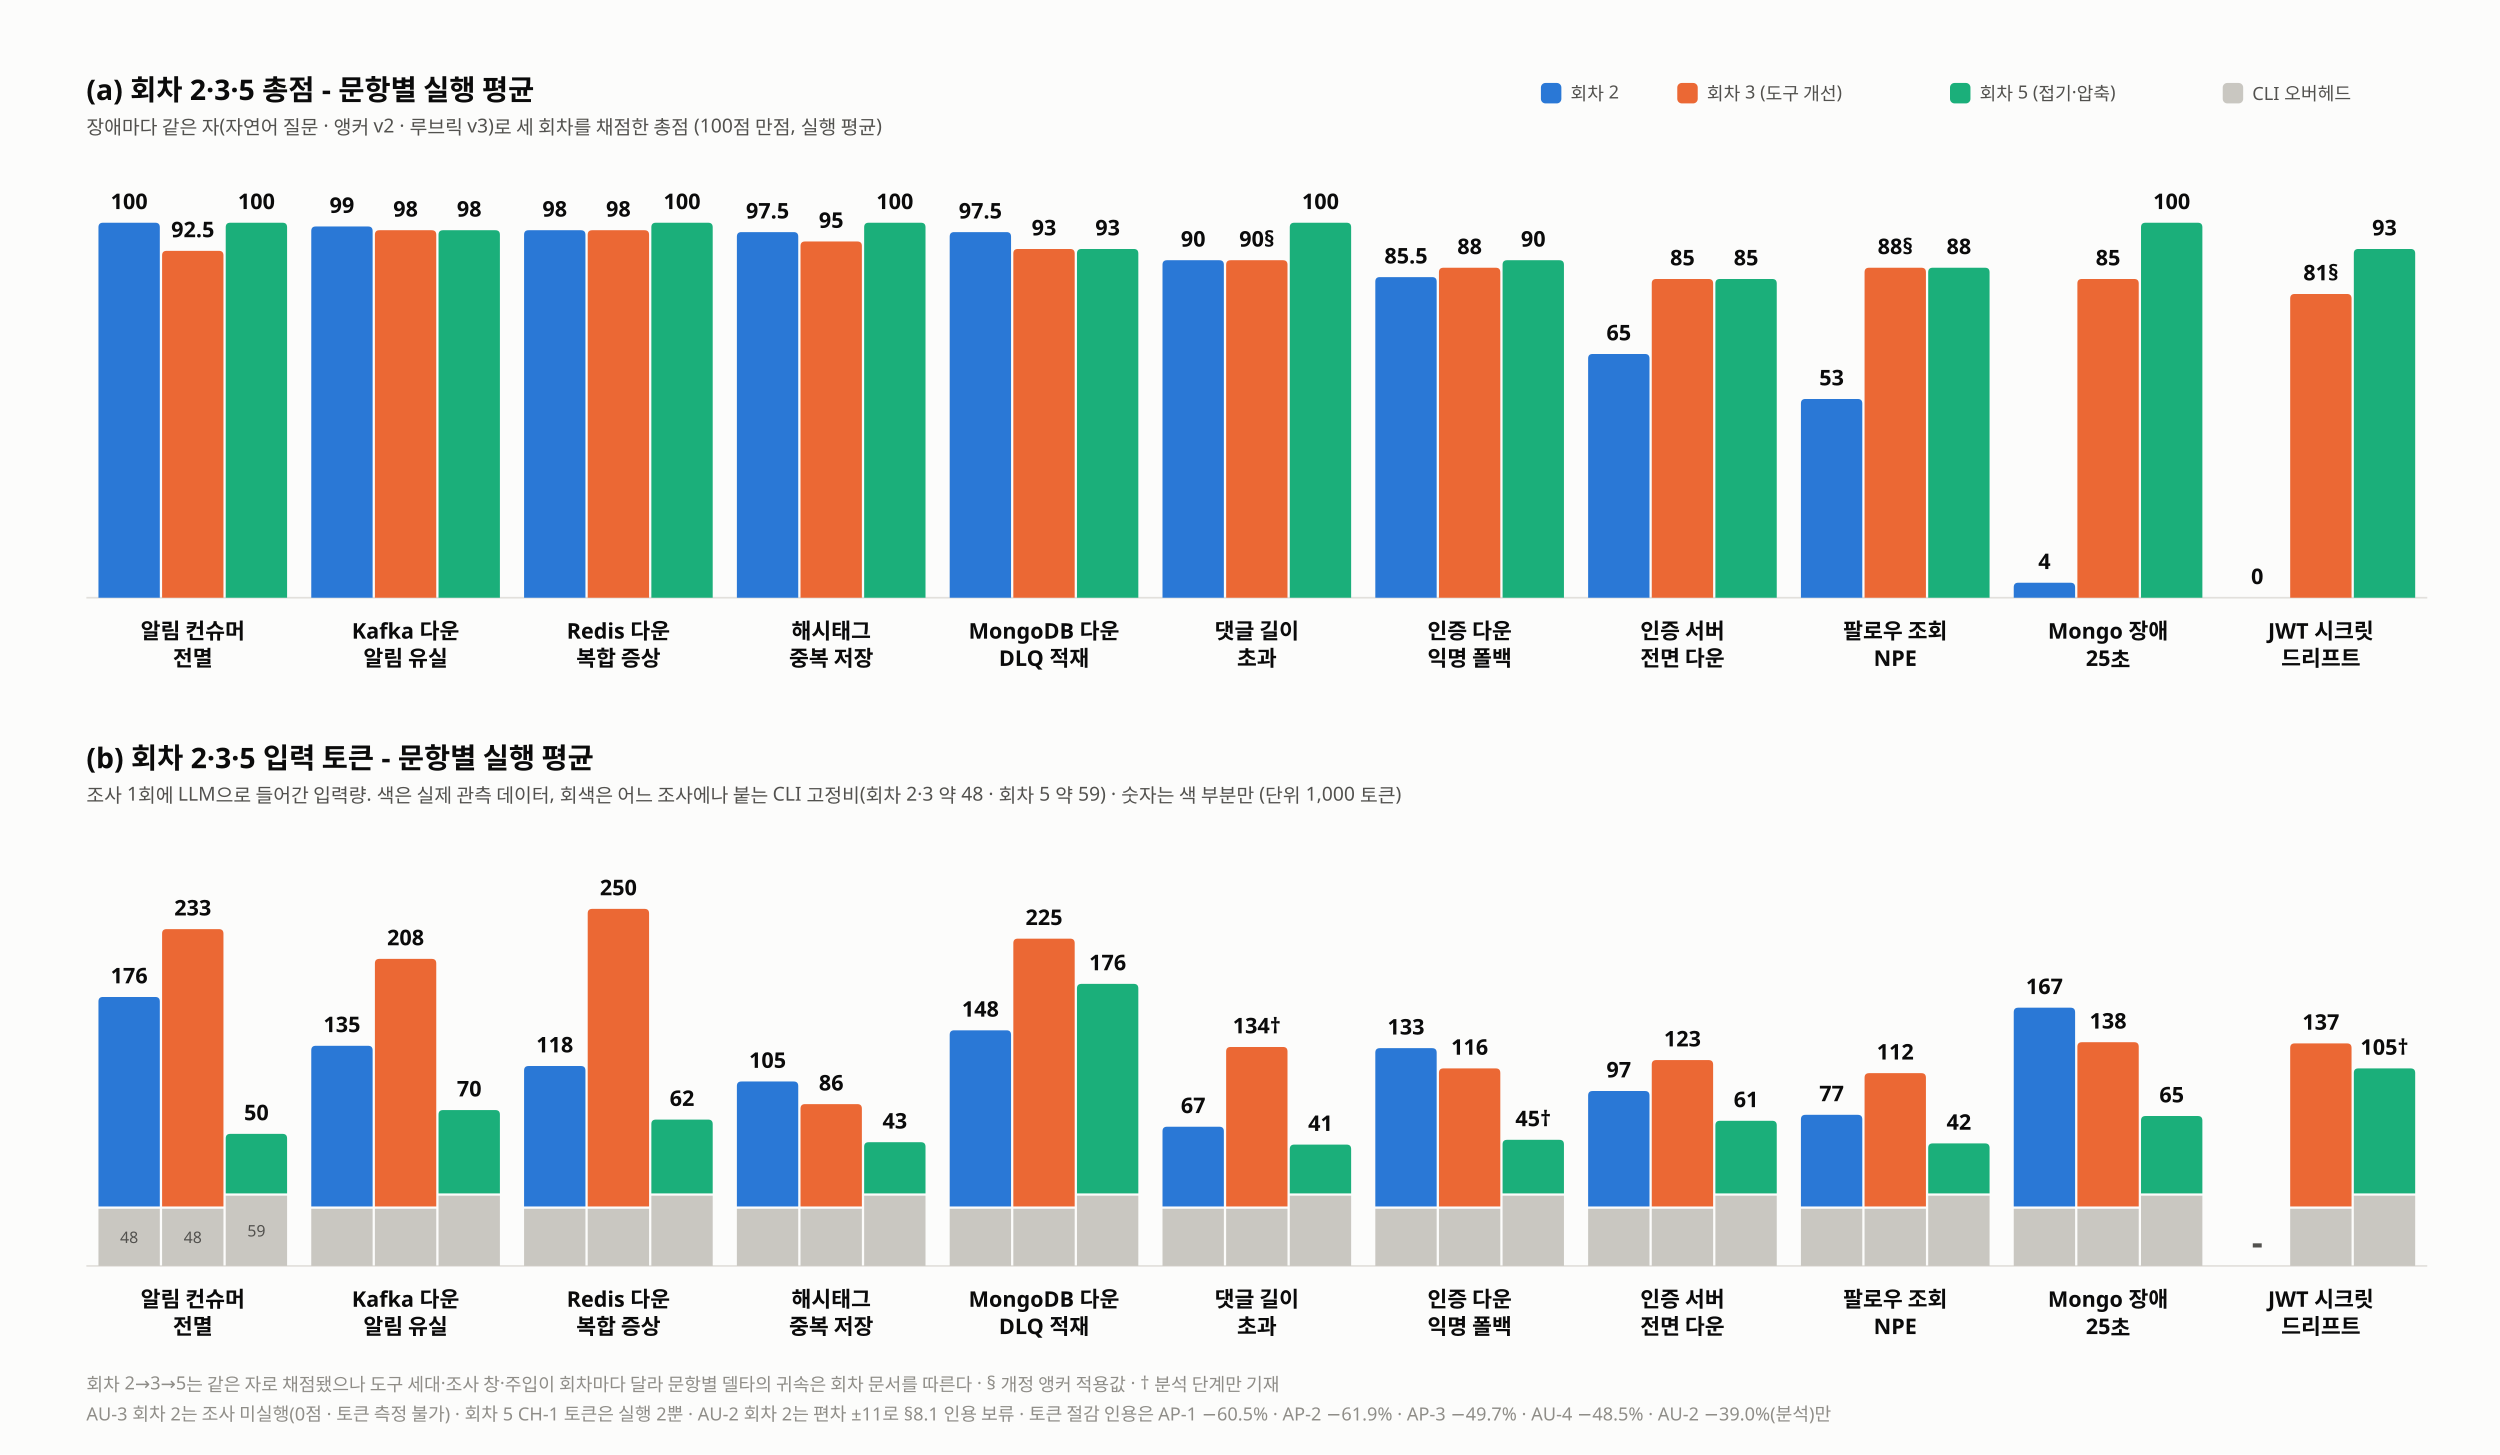
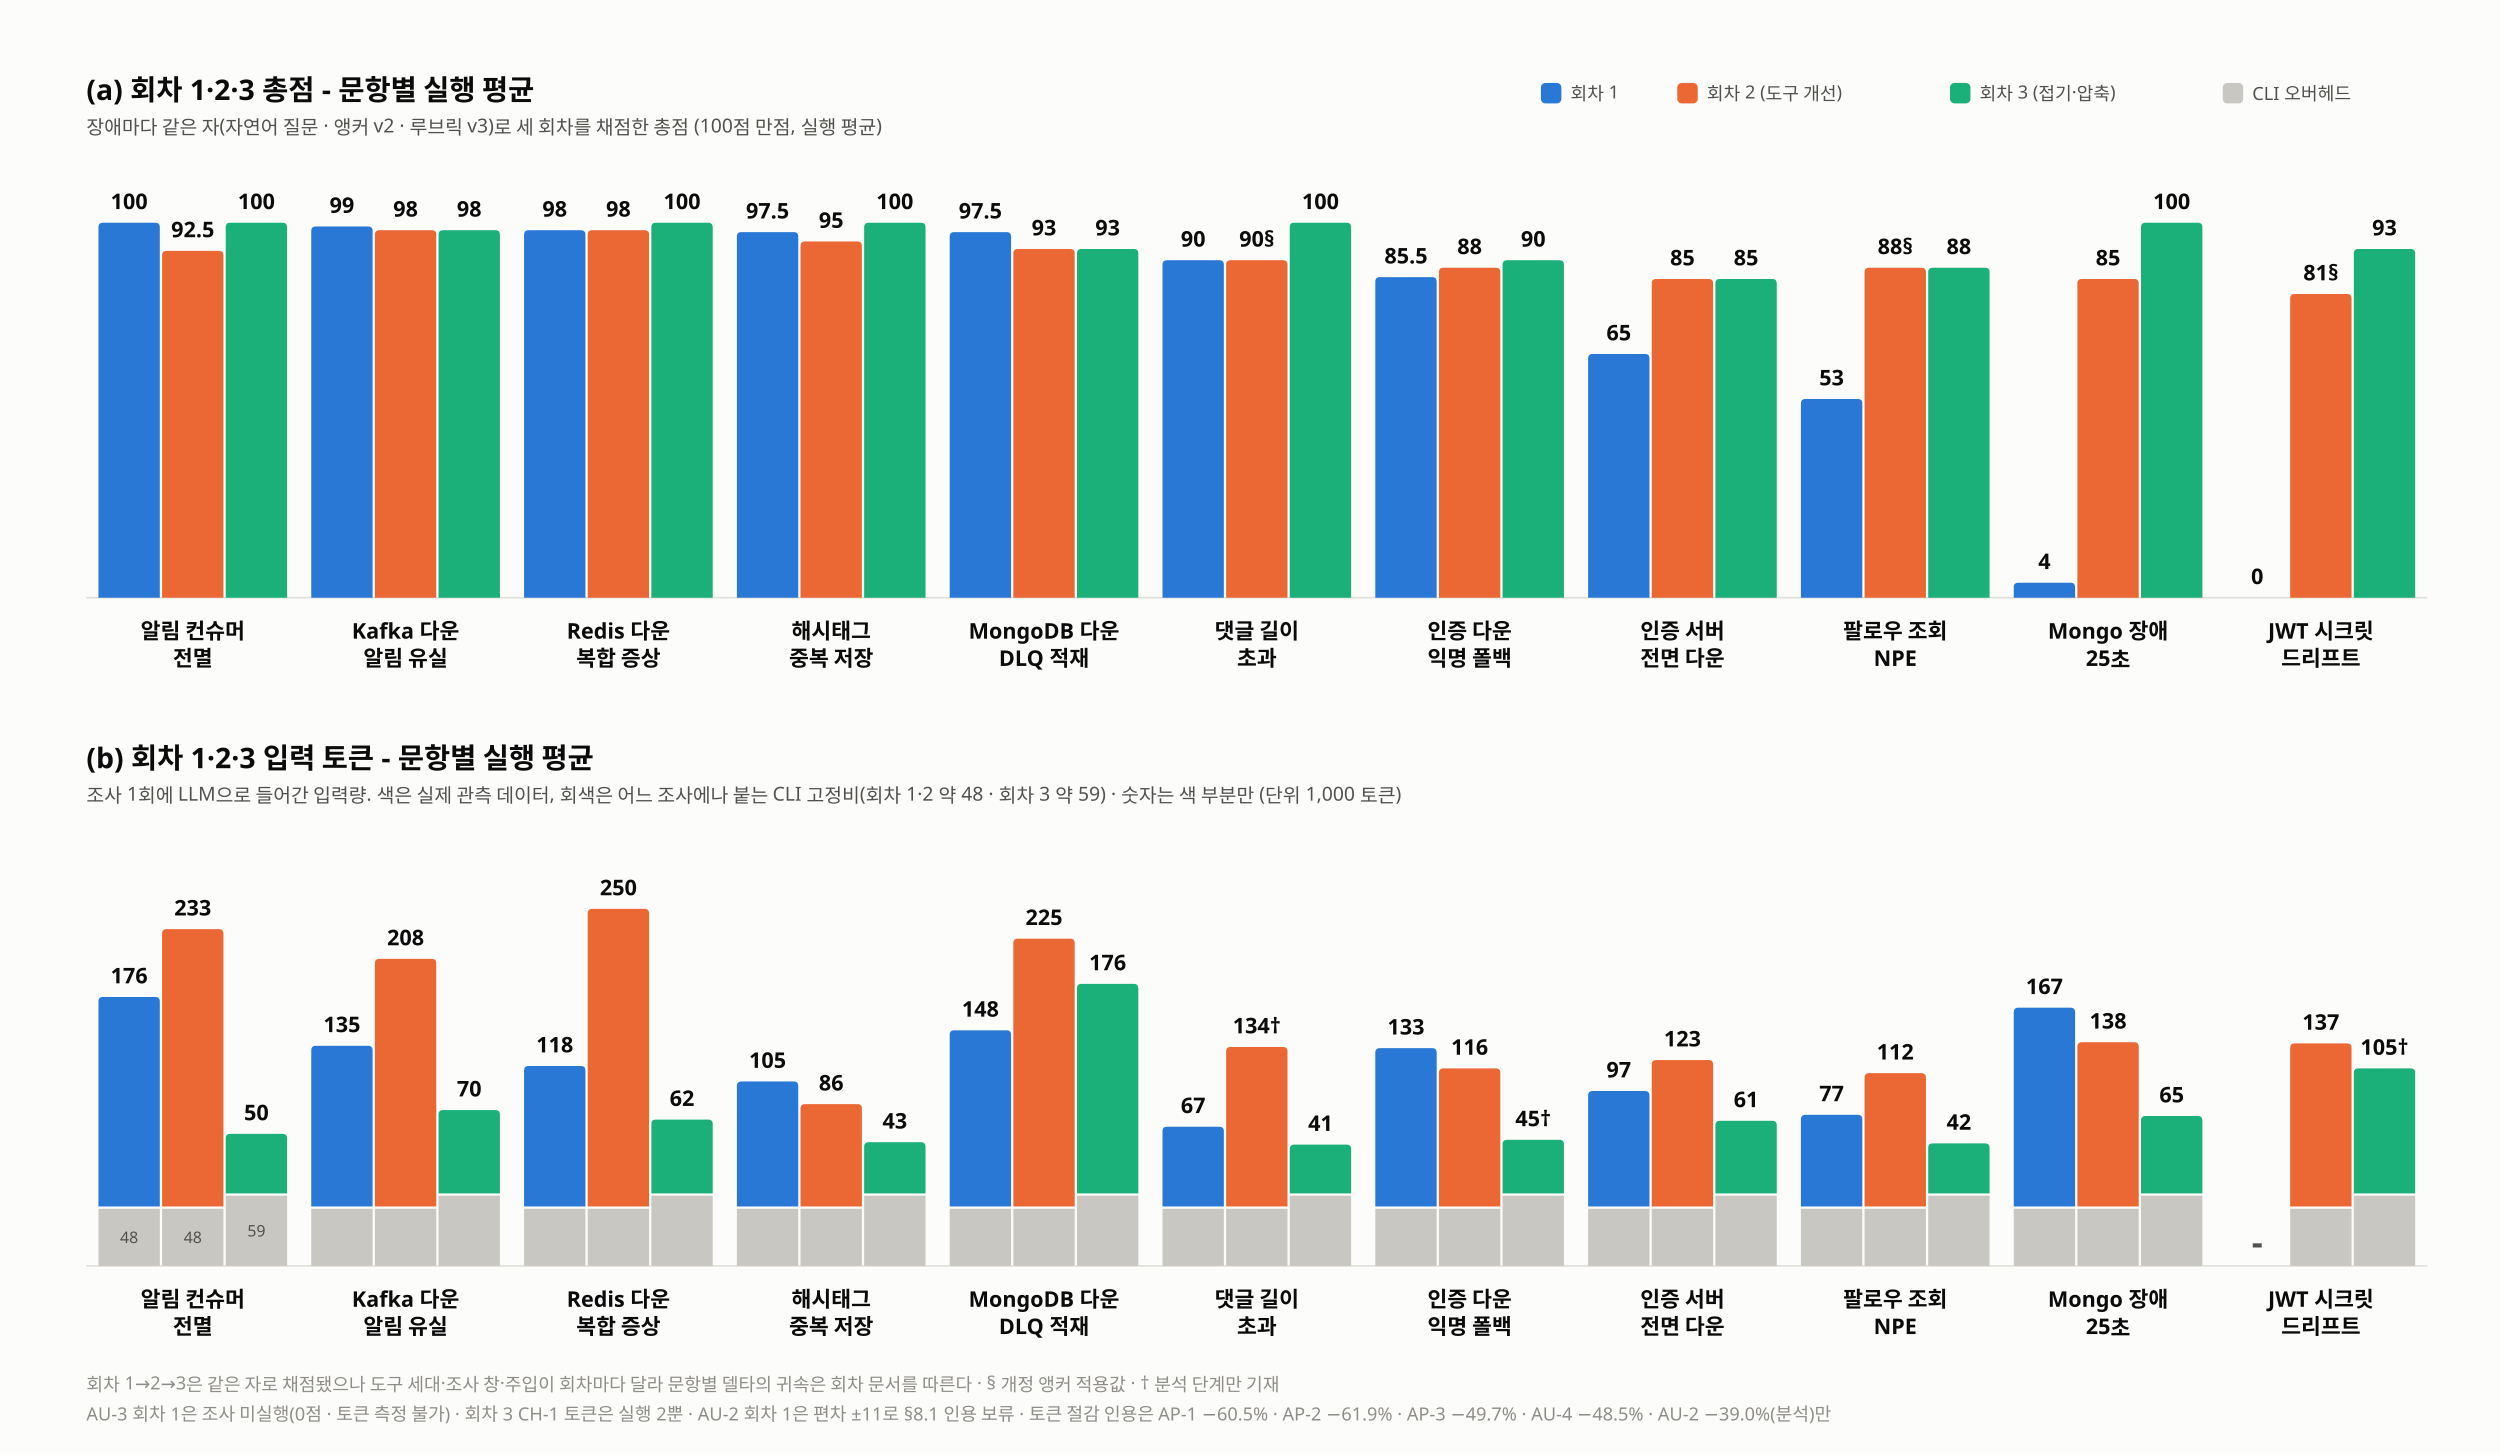
<svg xmlns="http://www.w3.org/2000/svg" width="2200" height="1280" viewBox="0 0 2200 1280" font-family="'Malgun Gothic','맑은 고딕','Apple SD Gothic Neo',sans-serif">
  <rect width="2200" height="1280" fill="#fcfcfb" />
  <rect x="1356" y="73" width="18" height="18" rx="4" fill="#2a78d6" />
-   <text x="1382" y="88" font-size="16" fill="#52514e" text-anchor="start">회차 2</text>
+   <text x="1382" y="88" font-size="16" fill="#52514e" text-anchor="start">회차 1</text>
  <rect x="1476" y="73" width="18" height="18" rx="4" fill="#eb6834" />
-   <text x="1502" y="88" font-size="16" fill="#52514e" text-anchor="start">회차 3 (도구 개선)</text>
+   <text x="1502" y="88" font-size="16" fill="#52514e" text-anchor="start">회차 2 (도구 개선)</text>
  <rect x="1716" y="73" width="18" height="18" rx="4" fill="#1baf7a" />
-   <text x="1742" y="88" font-size="16" fill="#52514e" text-anchor="start">회차 5 (접기·압축)</text>
+   <text x="1742" y="88" font-size="16" fill="#52514e" text-anchor="start">회차 3 (접기·압축)</text>
  <rect x="1956" y="73" width="18" height="18" rx="4" fill="#c9c7c1" />
  <text x="1982" y="88" font-size="16" fill="#52514e" text-anchor="start">CLI 오버헤드</text>
-   <text x="76" y="88" font-size="25" fill="#0b0b0b" text-anchor="start" font-weight="700">(a) 회차 2·3·5 총점 - 문항별 실행 평균</text>
+   <text x="76" y="88" font-size="25" fill="#0b0b0b" text-anchor="start" font-weight="700">(a) 회차 1·2·3 총점 - 문항별 실행 평균</text>
  <text x="76" y="118" font-size="17" fill="#52514e" text-anchor="start">장애마다 같은 자(자연어 질문 · 앵커 v2 · 루브릭 v3)로 세 회차를 채점한 총점 (100점 만점, 실행 평균)</text>
  <line x1="76" y1="526" x2="2136" y2="526" stroke="#e2e0dc" stroke-width="1.5" />
  <path d="M86.636 526 V200 Q86.636 196 90.636 196 H136.636 Q140.636 196 140.636 200 V526 Z" fill="#2a78d6" />
  <text x="113.636" y="184" font-size="19" fill="#0b0b0b" text-anchor="middle" font-weight="700">100</text>
  <path d="M142.636 526 V224.75 Q142.636 220.75 146.636 220.75 H192.636 Q196.636 220.75 196.636 224.75 V526 Z" fill="#eb6834" />
  <text x="169.636" y="208.75" font-size="19" fill="#0b0b0b" text-anchor="middle" font-weight="700">92.5</text>
  <path d="M198.636 526 V200 Q198.636 196 202.636 196 H248.636 Q252.636 196 252.636 200 V526 Z" fill="#1baf7a" />
  <text x="225.636" y="184" font-size="19" fill="#0b0b0b" text-anchor="middle" font-weight="700">100</text>
  <text x="169.636" y="562" font-size="19" fill="#0b0b0b" text-anchor="middle" font-weight="600">알림 컨슈머</text>
  <text x="169.636" y="586" font-size="19" fill="#0b0b0b" text-anchor="middle" font-weight="600">전멸</text>
  <path d="M273.909 526 V203.3 Q273.909 199.3 277.909 199.3 H323.909 Q327.909 199.3 327.909 203.3 V526 Z" fill="#2a78d6" />
  <text x="300.909" y="187.3" font-size="19" fill="#0b0b0b" text-anchor="middle" font-weight="700">99</text>
  <path d="M329.909 526 V206.6 Q329.909 202.6 333.909 202.6 H379.909 Q383.909 202.6 383.909 206.6 V526 Z" fill="#eb6834" />
  <text x="356.909" y="190.6" font-size="19" fill="#0b0b0b" text-anchor="middle" font-weight="700">98</text>
  <path d="M385.909 526 V206.6 Q385.909 202.6 389.909 202.6 H435.909 Q439.909 202.6 439.909 206.6 V526 Z" fill="#1baf7a" />
  <text x="412.909" y="190.6" font-size="19" fill="#0b0b0b" text-anchor="middle" font-weight="700">98</text>
  <text x="356.909" y="562" font-size="19" fill="#0b0b0b" text-anchor="middle" font-weight="600">Kafka 다운</text>
  <text x="356.909" y="586" font-size="19" fill="#0b0b0b" text-anchor="middle" font-weight="600">알림 유실</text>
  <path d="M461.182 526 V206.6 Q461.182 202.6 465.182 202.6 H511.182 Q515.182 202.6 515.182 206.6 V526 Z" fill="#2a78d6" />
  <text x="488.182" y="190.6" font-size="19" fill="#0b0b0b" text-anchor="middle" font-weight="700">98</text>
  <path d="M517.182 526 V206.6 Q517.182 202.6 521.182 202.6 H567.182 Q571.182 202.6 571.182 206.6 V526 Z" fill="#eb6834" />
  <text x="544.182" y="190.6" font-size="19" fill="#0b0b0b" text-anchor="middle" font-weight="700">98</text>
  <path d="M573.182 526 V200 Q573.182 196 577.182 196 H623.182 Q627.182 196 627.182 200 V526 Z" fill="#1baf7a" />
  <text x="600.182" y="184" font-size="19" fill="#0b0b0b" text-anchor="middle" font-weight="700">100</text>
  <text x="544.182" y="562" font-size="19" fill="#0b0b0b" text-anchor="middle" font-weight="600">Redis 다운</text>
  <text x="544.182" y="586" font-size="19" fill="#0b0b0b" text-anchor="middle" font-weight="600">복합 증상</text>
  <path d="M648.455 526 V208.25 Q648.455 204.25 652.455 204.25 H698.455 Q702.455 204.25 702.455 208.25 V526 Z" fill="#2a78d6" />
  <text x="675.455" y="192.25" font-size="19" fill="#0b0b0b" text-anchor="middle" font-weight="700">97.5</text>
  <path d="M704.455 526 V216.5 Q704.455 212.5 708.455 212.5 H754.455 Q758.455 212.5 758.455 216.5 V526 Z" fill="#eb6834" />
  <text x="731.455" y="200.5" font-size="19" fill="#0b0b0b" text-anchor="middle" font-weight="700">95</text>
  <path d="M760.455 526 V200 Q760.455 196 764.455 196 H810.455 Q814.455 196 814.455 200 V526 Z" fill="#1baf7a" />
  <text x="787.455" y="184" font-size="19" fill="#0b0b0b" text-anchor="middle" font-weight="700">100</text>
  <text x="731.455" y="562" font-size="19" fill="#0b0b0b" text-anchor="middle" font-weight="600">해시태그</text>
  <text x="731.455" y="586" font-size="19" fill="#0b0b0b" text-anchor="middle" font-weight="600">중복 저장</text>
  <path d="M835.727 526 V208.25 Q835.727 204.25 839.727 204.25 H885.727 Q889.727 204.25 889.727 208.25 V526 Z" fill="#2a78d6" />
  <text x="862.727" y="192.25" font-size="19" fill="#0b0b0b" text-anchor="middle" font-weight="700">97.5</text>
  <path d="M891.727 526 V223.1 Q891.727 219.1 895.727 219.1 H941.727 Q945.727 219.1 945.727 223.1 V526 Z" fill="#eb6834" />
  <text x="918.727" y="207.1" font-size="19" fill="#0b0b0b" text-anchor="middle" font-weight="700">93</text>
  <path d="M947.727 526 V223.1 Q947.727 219.1 951.727 219.1 H997.727 Q1001.727 219.1 1001.727 223.1 V526 Z" fill="#1baf7a" />
  <text x="974.727" y="207.1" font-size="19" fill="#0b0b0b" text-anchor="middle" font-weight="700">93</text>
  <text x="918.727" y="562" font-size="19" fill="#0b0b0b" text-anchor="middle" font-weight="600">MongoDB 다운</text>
  <text x="918.727" y="586" font-size="19" fill="#0b0b0b" text-anchor="middle" font-weight="600">DLQ 적재</text>
  <path d="M1023 526 V233 Q1023 229 1027 229 H1073 Q1077 229 1077 233 V526 Z" fill="#2a78d6" />
  <text x="1050" y="217" font-size="19" fill="#0b0b0b" text-anchor="middle" font-weight="700">90</text>
  <path d="M1079 526 V233 Q1079 229 1083 229 H1129 Q1133 229 1133 233 V526 Z" fill="#eb6834" />
  <text x="1106" y="217" font-size="19" fill="#0b0b0b" text-anchor="middle" font-weight="700">90§</text>
  <path d="M1135 526 V200 Q1135 196 1139 196 H1185 Q1189 196 1189 200 V526 Z" fill="#1baf7a" />
  <text x="1162" y="184" font-size="19" fill="#0b0b0b" text-anchor="middle" font-weight="700">100</text>
  <text x="1106" y="562" font-size="19" fill="#0b0b0b" text-anchor="middle" font-weight="600">댓글 길이</text>
  <text x="1106" y="586" font-size="19" fill="#0b0b0b" text-anchor="middle" font-weight="600">초과</text>
  <path d="M1210.273 526 V247.85 Q1210.273 243.85 1214.273 243.85 H1260.273 Q1264.273 243.85 1264.273 247.85 V526 Z" fill="#2a78d6" />
  <text x="1237.273" y="231.85" font-size="19" fill="#0b0b0b" text-anchor="middle" font-weight="700">85.5</text>
  <path d="M1266.273 526 V239.6 Q1266.273 235.6 1270.273 235.6 H1316.273 Q1320.273 235.6 1320.273 239.6 V526 Z" fill="#eb6834" />
  <text x="1293.273" y="223.6" font-size="19" fill="#0b0b0b" text-anchor="middle" font-weight="700">88</text>
  <path d="M1322.273 526 V233 Q1322.273 229 1326.273 229 H1372.273 Q1376.273 229 1376.273 233 V526 Z" fill="#1baf7a" />
  <text x="1349.273" y="217" font-size="19" fill="#0b0b0b" text-anchor="middle" font-weight="700">90</text>
  <text x="1293.273" y="562" font-size="19" fill="#0b0b0b" text-anchor="middle" font-weight="600">인증 다운</text>
  <text x="1293.273" y="586" font-size="19" fill="#0b0b0b" text-anchor="middle" font-weight="600">익명 폴백</text>
  <path d="M1397.545 526 V315.5 Q1397.545 311.5 1401.545 311.5 H1447.545 Q1451.545 311.5 1451.545 315.5 V526 Z" fill="#2a78d6" />
  <text x="1424.545" y="299.5" font-size="19" fill="#0b0b0b" text-anchor="middle" font-weight="700">65</text>
  <path d="M1453.545 526 V249.5 Q1453.545 245.5 1457.545 245.5 H1503.545 Q1507.545 245.5 1507.545 249.5 V526 Z" fill="#eb6834" />
  <text x="1480.545" y="233.5" font-size="19" fill="#0b0b0b" text-anchor="middle" font-weight="700">85</text>
  <path d="M1509.545 526 V249.5 Q1509.545 245.5 1513.545 245.5 H1559.545 Q1563.545 245.5 1563.545 249.5 V526 Z" fill="#1baf7a" />
  <text x="1536.545" y="233.5" font-size="19" fill="#0b0b0b" text-anchor="middle" font-weight="700">85</text>
  <text x="1480.545" y="562" font-size="19" fill="#0b0b0b" text-anchor="middle" font-weight="600">인증 서버</text>
  <text x="1480.545" y="586" font-size="19" fill="#0b0b0b" text-anchor="middle" font-weight="600">전면 다운</text>
  <path d="M1584.818 526 V355.1 Q1584.818 351.1 1588.818 351.1 H1634.818 Q1638.818 351.1 1638.818 355.1 V526 Z" fill="#2a78d6" />
  <text x="1611.818" y="339.1" font-size="19" fill="#0b0b0b" text-anchor="middle" font-weight="700">53</text>
  <path d="M1640.818 526 V239.6 Q1640.818 235.6 1644.818 235.6 H1690.818 Q1694.818 235.6 1694.818 239.6 V526 Z" fill="#eb6834" />
  <text x="1667.818" y="223.6" font-size="19" fill="#0b0b0b" text-anchor="middle" font-weight="700">88§</text>
  <path d="M1696.818 526 V239.6 Q1696.818 235.6 1700.818 235.6 H1746.818 Q1750.818 235.6 1750.818 239.6 V526 Z" fill="#1baf7a" />
  <text x="1723.818" y="223.6" font-size="19" fill="#0b0b0b" text-anchor="middle" font-weight="700">88</text>
  <text x="1667.818" y="562" font-size="19" fill="#0b0b0b" text-anchor="middle" font-weight="600">팔로우 조회</text>
  <text x="1667.818" y="586" font-size="19" fill="#0b0b0b" text-anchor="middle" font-weight="600">NPE</text>
  <path d="M1772.091 526 V516.8 Q1772.091 512.8 1776.091 512.8 H1822.091 Q1826.091 512.8 1826.091 516.8 V526 Z" fill="#2a78d6" />
  <text x="1799.091" y="500.8" font-size="19" fill="#0b0b0b" text-anchor="middle" font-weight="700">4</text>
  <path d="M1828.091 526 V249.5 Q1828.091 245.5 1832.091 245.5 H1878.091 Q1882.091 245.5 1882.091 249.5 V526 Z" fill="#eb6834" />
  <text x="1855.091" y="233.5" font-size="19" fill="#0b0b0b" text-anchor="middle" font-weight="700">85</text>
  <path d="M1884.091 526 V200 Q1884.091 196 1888.091 196 H1934.091 Q1938.091 196 1938.091 200 V526 Z" fill="#1baf7a" />
  <text x="1911.091" y="184" font-size="19" fill="#0b0b0b" text-anchor="middle" font-weight="700">100</text>
  <text x="1855.091" y="562" font-size="19" fill="#0b0b0b" text-anchor="middle" font-weight="600">Mongo 장애</text>
  <text x="1855.091" y="586" font-size="19" fill="#0b0b0b" text-anchor="middle" font-weight="600">25초</text>
  <text x="1986.364" y="514" font-size="19" fill="#0b0b0b" text-anchor="middle" font-weight="700">0</text>
  <path d="M2015.364 526 V262.7 Q2015.364 258.7 2019.364 258.7 H2065.364 Q2069.364 258.7 2069.364 262.7 V526 Z" fill="#eb6834" />
  <text x="2042.364" y="246.7" font-size="19" fill="#0b0b0b" text-anchor="middle" font-weight="700">81§</text>
  <path d="M2071.364 526 V223.1 Q2071.364 219.1 2075.364 219.1 H2121.364 Q2125.364 219.1 2125.364 223.1 V526 Z" fill="#1baf7a" />
  <text x="2098.364" y="207.1" font-size="19" fill="#0b0b0b" text-anchor="middle" font-weight="700">93</text>
  <text x="2042.364" y="562" font-size="19" fill="#0b0b0b" text-anchor="middle" font-weight="600">JWT 시크릿</text>
  <text x="2042.364" y="586" font-size="19" fill="#0b0b0b" text-anchor="middle" font-weight="600">드리프트</text>
-   <text x="76" y="676" font-size="25" fill="#0b0b0b" text-anchor="start" font-weight="700">(b) 회차 2·3·5 입력 토큰 - 문항별 실행 평균</text>
-   <text x="76" y="706" font-size="17" fill="#52514e" text-anchor="start">조사 1회에 LLM으로 들어간 입력량. 색은 실제 관측 데이터, 회색은 어느 조사에나 붙는 CLI 고정비(회차 2·3 약 48 · 회차 5 약 59) · 숫자는 색 부분만 (단위 1,000 토큰)</text>
+   <text x="76" y="676" font-size="25" fill="#0b0b0b" text-anchor="start" font-weight="700">(b) 회차 1·2·3 입력 토큰 - 문항별 실행 평균</text>
+   <text x="76" y="706" font-size="17" fill="#52514e" text-anchor="start">조사 1회에 LLM으로 들어간 입력량. 색은 실제 관측 데이터, 회색은 어느 조사에나 붙는 CLI 고정비(회차 1·2 약 48 · 회차 3 약 59) · 숫자는 색 부분만 (단위 1,000 토큰)</text>
  <line x1="76" y1="1114" x2="2136" y2="1114" stroke="#e2e0dc" stroke-width="1.5" />
  <path d="M86.636 1114 V1063.714 Q86.636 1063.714 86.636 1063.714 H140.636 Q140.636 1063.714 140.636 1063.714 V1114 Z" fill="#c9c7c1" />
  <path d="M86.636 1061.714 V881.333 Q86.636 877.333 90.636 877.333 H136.636 Q140.636 877.333 140.636 881.333 V1061.714 Z" fill="#2a78d6" />
  <text x="113.636" y="865.333" font-size="19" fill="#0b0b0b" text-anchor="middle" font-weight="700">176</text>
  <path d="M142.636 1114 V1063.714 Q142.636 1063.714 142.636 1063.714 H196.636 Q196.636 1063.714 196.636 1063.714 V1114 Z" fill="#c9c7c1" />
  <path d="M142.636 1061.714 V821.619 Q142.636 817.619 146.636 817.619 H192.636 Q196.636 817.619 196.636 821.619 V1061.714 Z" fill="#eb6834" />
  <text x="169.636" y="805.619" font-size="19" fill="#0b0b0b" text-anchor="middle" font-weight="700">233</text>
  <path d="M198.636 1114 V1052.19 Q198.636 1052.19 198.636 1052.19 H252.636 Q252.636 1052.19 252.636 1052.19 V1114 Z" fill="#c9c7c1" />
  <path d="M198.636 1050.19 V1001.81 Q198.636 997.81 202.636 997.81 H248.636 Q252.636 997.81 252.636 1001.81 V1050.19 Z" fill="#1baf7a" />
  <text x="225.636" y="985.81" font-size="19" fill="#0b0b0b" text-anchor="middle" font-weight="700">50</text>
  <text x="169.636" y="1150" font-size="19" fill="#0b0b0b" text-anchor="middle" font-weight="600">알림 컨슈머</text>
  <text x="169.636" y="1174" font-size="19" fill="#0b0b0b" text-anchor="middle" font-weight="600">전멸</text>
  <path d="M273.909 1114 V1063.714 Q273.909 1063.714 273.909 1063.714 H327.909 Q327.909 1063.714 327.909 1063.714 V1114 Z" fill="#c9c7c1" />
  <path d="M273.909 1061.714 V924.286 Q273.909 920.286 277.909 920.286 H323.909 Q327.909 920.286 327.909 924.286 V1061.714 Z" fill="#2a78d6" />
  <text x="300.909" y="908.286" font-size="19" fill="#0b0b0b" text-anchor="middle" font-weight="700">135</text>
  <path d="M329.909 1114 V1063.714 Q329.909 1063.714 329.909 1063.714 H383.909 Q383.909 1063.714 383.909 1063.714 V1114 Z" fill="#c9c7c1" />
  <path d="M329.909 1061.714 V847.81 Q329.909 843.81 333.909 843.81 H379.909 Q383.909 843.81 383.909 847.81 V1061.714 Z" fill="#eb6834" />
  <text x="356.909" y="831.81" font-size="19" fill="#0b0b0b" text-anchor="middle" font-weight="700">208</text>
  <path d="M385.909 1114 V1052.19 Q385.909 1052.19 385.909 1052.19 H439.909 Q439.909 1052.19 439.909 1052.19 V1114 Z" fill="#c9c7c1" />
  <path d="M385.909 1050.19 V980.857 Q385.909 976.857 389.909 976.857 H435.909 Q439.909 976.857 439.909 980.857 V1050.19 Z" fill="#1baf7a" />
  <text x="412.909" y="964.857" font-size="19" fill="#0b0b0b" text-anchor="middle" font-weight="700">70</text>
  <text x="356.909" y="1150" font-size="19" fill="#0b0b0b" text-anchor="middle" font-weight="600">Kafka 다운</text>
  <text x="356.909" y="1174" font-size="19" fill="#0b0b0b" text-anchor="middle" font-weight="600">알림 유실</text>
  <path d="M461.182 1114 V1063.714 Q461.182 1063.714 461.182 1063.714 H515.182 Q515.182 1063.714 515.182 1063.714 V1114 Z" fill="#c9c7c1" />
  <path d="M461.182 1061.714 V942.095 Q461.182 938.095 465.182 938.095 H511.182 Q515.182 938.095 515.182 942.095 V1061.714 Z" fill="#2a78d6" />
  <text x="488.182" y="926.095" font-size="19" fill="#0b0b0b" text-anchor="middle" font-weight="700">118</text>
  <path d="M517.182 1114 V1063.714 Q517.182 1063.714 517.182 1063.714 H571.182 Q571.182 1063.714 571.182 1063.714 V1114 Z" fill="#c9c7c1" />
  <path d="M517.182 1061.714 V803.81 Q517.182 799.81 521.182 799.81 H567.182 Q571.182 799.81 571.182 803.81 V1061.714 Z" fill="#eb6834" />
  <text x="544.182" y="787.81" font-size="19" fill="#0b0b0b" text-anchor="middle" font-weight="700">250</text>
  <path d="M573.182 1114 V1052.19 Q573.182 1052.19 573.182 1052.19 H627.182 Q627.182 1052.19 627.182 1052.19 V1114 Z" fill="#c9c7c1" />
  <path d="M573.182 1050.19 V989.238 Q573.182 985.238 577.182 985.238 H623.182 Q627.182 985.238 627.182 989.238 V1050.19 Z" fill="#1baf7a" />
  <text x="600.182" y="973.238" font-size="19" fill="#0b0b0b" text-anchor="middle" font-weight="700">62</text>
  <text x="544.182" y="1150" font-size="19" fill="#0b0b0b" text-anchor="middle" font-weight="600">Redis 다운</text>
  <text x="544.182" y="1174" font-size="19" fill="#0b0b0b" text-anchor="middle" font-weight="600">복합 증상</text>
  <path d="M648.455 1114 V1063.714 Q648.455 1063.714 648.455 1063.714 H702.455 Q702.455 1063.714 702.455 1063.714 V1114 Z" fill="#c9c7c1" />
  <path d="M648.455 1061.714 V955.714 Q648.455 951.714 652.455 951.714 H698.455 Q702.455 951.714 702.455 955.714 V1061.714 Z" fill="#2a78d6" />
  <text x="675.455" y="939.714" font-size="19" fill="#0b0b0b" text-anchor="middle" font-weight="700">105</text>
  <path d="M704.455 1114 V1063.714 Q704.455 1063.714 704.455 1063.714 H758.455 Q758.455 1063.714 758.455 1063.714 V1114 Z" fill="#c9c7c1" />
  <path d="M704.455 1061.714 V975.619 Q704.455 971.619 708.455 971.619 H754.455 Q758.455 971.619 758.455 975.619 V1061.714 Z" fill="#eb6834" />
  <text x="731.455" y="959.619" font-size="19" fill="#0b0b0b" text-anchor="middle" font-weight="700">86</text>
  <path d="M760.455 1114 V1052.19 Q760.455 1052.19 760.455 1052.19 H814.455 Q814.455 1052.19 814.455 1052.19 V1114 Z" fill="#c9c7c1" />
  <path d="M760.455 1050.19 V1009.143 Q760.455 1005.143 764.455 1005.143 H810.455 Q814.455 1005.143 814.455 1009.143 V1050.19 Z" fill="#1baf7a" />
  <text x="787.455" y="993.143" font-size="19" fill="#0b0b0b" text-anchor="middle" font-weight="700">43</text>
  <text x="731.455" y="1150" font-size="19" fill="#0b0b0b" text-anchor="middle" font-weight="600">해시태그</text>
  <text x="731.455" y="1174" font-size="19" fill="#0b0b0b" text-anchor="middle" font-weight="600">중복 저장</text>
  <path d="M835.727 1114 V1063.714 Q835.727 1063.714 835.727 1063.714 H889.727 Q889.727 1063.714 889.727 1063.714 V1114 Z" fill="#c9c7c1" />
  <path d="M835.727 1061.714 V910.667 Q835.727 906.667 839.727 906.667 H885.727 Q889.727 906.667 889.727 910.667 V1061.714 Z" fill="#2a78d6" />
  <text x="862.727" y="894.667" font-size="19" fill="#0b0b0b" text-anchor="middle" font-weight="700">148</text>
  <path d="M891.727 1114 V1063.714 Q891.727 1063.714 891.727 1063.714 H945.727 Q945.727 1063.714 945.727 1063.714 V1114 Z" fill="#c9c7c1" />
  <path d="M891.727 1061.714 V830 Q891.727 826 895.727 826 H941.727 Q945.727 826 945.727 830 V1061.714 Z" fill="#eb6834" />
  <text x="918.727" y="814" font-size="19" fill="#0b0b0b" text-anchor="middle" font-weight="700">225</text>
  <path d="M947.727 1114 V1052.19 Q947.727 1052.19 947.727 1052.19 H1001.727 Q1001.727 1052.19 1001.727 1052.19 V1114 Z" fill="#c9c7c1" />
  <path d="M947.727 1050.19 V869.81 Q947.727 865.81 951.727 865.81 H997.727 Q1001.727 865.81 1001.727 869.81 V1050.19 Z" fill="#1baf7a" />
  <text x="974.727" y="853.81" font-size="19" fill="#0b0b0b" text-anchor="middle" font-weight="700">176</text>
  <text x="918.727" y="1150" font-size="19" fill="#0b0b0b" text-anchor="middle" font-weight="600">MongoDB 다운</text>
  <text x="918.727" y="1174" font-size="19" fill="#0b0b0b" text-anchor="middle" font-weight="600">DLQ 적재</text>
  <path d="M1023 1114 V1063.714 Q1023 1063.714 1023 1063.714 H1077 Q1077 1063.714 1077 1063.714 V1114 Z" fill="#c9c7c1" />
  <path d="M1023 1061.714 V995.524 Q1023 991.524 1027 991.524 H1073 Q1077 991.524 1077 995.524 V1061.714 Z" fill="#2a78d6" />
  <text x="1050" y="979.524" font-size="19" fill="#0b0b0b" text-anchor="middle" font-weight="700">67</text>
  <path d="M1079 1114 V1063.714 Q1079 1063.714 1079 1063.714 H1133 Q1133 1063.714 1133 1063.714 V1114 Z" fill="#c9c7c1" />
  <path d="M1079 1061.714 V925.333 Q1079 921.333 1083 921.333 H1129 Q1133 921.333 1133 925.333 V1061.714 Z" fill="#eb6834" />
  <text x="1106" y="909.333" font-size="19" fill="#0b0b0b" text-anchor="middle" font-weight="700">134†</text>
  <path d="M1135 1114 V1052.19 Q1135 1052.19 1135 1052.19 H1189 Q1189 1052.19 1189 1052.19 V1114 Z" fill="#c9c7c1" />
  <path d="M1135 1050.19 V1011.238 Q1135 1007.238 1139 1007.238 H1185 Q1189 1007.238 1189 1011.238 V1050.19 Z" fill="#1baf7a" />
  <text x="1162" y="995.238" font-size="19" fill="#0b0b0b" text-anchor="middle" font-weight="700">41</text>
  <text x="1106" y="1150" font-size="19" fill="#0b0b0b" text-anchor="middle" font-weight="600">댓글 길이</text>
  <text x="1106" y="1174" font-size="19" fill="#0b0b0b" text-anchor="middle" font-weight="600">초과</text>
  <path d="M1210.273 1114 V1063.714 Q1210.273 1063.714 1210.273 1063.714 H1264.273 Q1264.273 1063.714 1264.273 1063.714 V1114 Z" fill="#c9c7c1" />
  <path d="M1210.273 1061.714 V926.381 Q1210.273 922.381 1214.273 922.381 H1260.273 Q1264.273 922.381 1264.273 926.381 V1061.714 Z" fill="#2a78d6" />
  <text x="1237.273" y="910.381" font-size="19" fill="#0b0b0b" text-anchor="middle" font-weight="700">133</text>
  <path d="M1266.273 1114 V1063.714 Q1266.273 1063.714 1266.273 1063.714 H1320.273 Q1320.273 1063.714 1320.273 1063.714 V1114 Z" fill="#c9c7c1" />
  <path d="M1266.273 1061.714 V944.19 Q1266.273 940.19 1270.273 940.19 H1316.273 Q1320.273 940.19 1320.273 944.19 V1061.714 Z" fill="#eb6834" />
  <text x="1293.273" y="928.19" font-size="19" fill="#0b0b0b" text-anchor="middle" font-weight="700">116</text>
  <path d="M1322.273 1114 V1052.19 Q1322.273 1052.19 1322.273 1052.19 H1376.273 Q1376.273 1052.19 1376.273 1052.19 V1114 Z" fill="#c9c7c1" />
  <path d="M1322.273 1050.19 V1007.048 Q1322.273 1003.048 1326.273 1003.048 H1372.273 Q1376.273 1003.048 1376.273 1007.048 V1050.19 Z" fill="#1baf7a" />
  <text x="1349.273" y="991.048" font-size="19" fill="#0b0b0b" text-anchor="middle" font-weight="700">45†</text>
  <text x="1293.273" y="1150" font-size="19" fill="#0b0b0b" text-anchor="middle" font-weight="600">인증 다운</text>
  <text x="1293.273" y="1174" font-size="19" fill="#0b0b0b" text-anchor="middle" font-weight="600">익명 폴백</text>
  <path d="M1397.545 1114 V1063.714 Q1397.545 1063.714 1397.545 1063.714 H1451.545 Q1451.545 1063.714 1451.545 1063.714 V1114 Z" fill="#c9c7c1" />
  <path d="M1397.545 1061.714 V964.095 Q1397.545 960.095 1401.545 960.095 H1447.545 Q1451.545 960.095 1451.545 964.095 V1061.714 Z" fill="#2a78d6" />
  <text x="1424.545" y="948.095" font-size="19" fill="#0b0b0b" text-anchor="middle" font-weight="700">97</text>
  <path d="M1453.545 1114 V1063.714 Q1453.545 1063.714 1453.545 1063.714 H1507.545 Q1507.545 1063.714 1507.545 1063.714 V1114 Z" fill="#c9c7c1" />
  <path d="M1453.545 1061.714 V936.857 Q1453.545 932.857 1457.545 932.857 H1503.545 Q1507.545 932.857 1507.545 936.857 V1061.714 Z" fill="#eb6834" />
  <text x="1480.545" y="920.857" font-size="19" fill="#0b0b0b" text-anchor="middle" font-weight="700">123</text>
  <path d="M1509.545 1114 V1052.19 Q1509.545 1052.19 1509.545 1052.19 H1563.545 Q1563.545 1052.19 1563.545 1052.19 V1114 Z" fill="#c9c7c1" />
  <path d="M1509.545 1050.19 V990.286 Q1509.545 986.286 1513.545 986.286 H1559.545 Q1563.545 986.286 1563.545 990.286 V1050.19 Z" fill="#1baf7a" />
  <text x="1536.545" y="974.286" font-size="19" fill="#0b0b0b" text-anchor="middle" font-weight="700">61</text>
  <text x="1480.545" y="1150" font-size="19" fill="#0b0b0b" text-anchor="middle" font-weight="600">인증 서버</text>
  <text x="1480.545" y="1174" font-size="19" fill="#0b0b0b" text-anchor="middle" font-weight="600">전면 다운</text>
  <path d="M1584.818 1114 V1063.714 Q1584.818 1063.714 1584.818 1063.714 H1638.818 Q1638.818 1063.714 1638.818 1063.714 V1114 Z" fill="#c9c7c1" />
  <path d="M1584.818 1061.714 V985.048 Q1584.818 981.048 1588.818 981.048 H1634.818 Q1638.818 981.048 1638.818 985.048 V1061.714 Z" fill="#2a78d6" />
  <text x="1611.818" y="969.048" font-size="19" fill="#0b0b0b" text-anchor="middle" font-weight="700">77</text>
  <path d="M1640.818 1114 V1063.714 Q1640.818 1063.714 1640.818 1063.714 H1694.818 Q1694.818 1063.714 1694.818 1063.714 V1114 Z" fill="#c9c7c1" />
  <path d="M1640.818 1061.714 V948.381 Q1640.818 944.381 1644.818 944.381 H1690.818 Q1694.818 944.381 1694.818 948.381 V1061.714 Z" fill="#eb6834" />
  <text x="1667.818" y="932.381" font-size="19" fill="#0b0b0b" text-anchor="middle" font-weight="700">112</text>
  <path d="M1696.818 1114 V1052.19 Q1696.818 1052.19 1696.818 1052.19 H1750.818 Q1750.818 1052.19 1750.818 1052.19 V1114 Z" fill="#c9c7c1" />
  <path d="M1696.818 1050.19 V1010.19 Q1696.818 1006.19 1700.818 1006.19 H1746.818 Q1750.818 1006.19 1750.818 1010.19 V1050.19 Z" fill="#1baf7a" />
  <text x="1723.818" y="994.19" font-size="19" fill="#0b0b0b" text-anchor="middle" font-weight="700">42</text>
  <text x="1667.818" y="1150" font-size="19" fill="#0b0b0b" text-anchor="middle" font-weight="600">팔로우 조회</text>
  <text x="1667.818" y="1174" font-size="19" fill="#0b0b0b" text-anchor="middle" font-weight="600">NPE</text>
  <path d="M1772.091 1114 V1063.714 Q1772.091 1063.714 1772.091 1063.714 H1826.091 Q1826.091 1063.714 1826.091 1063.714 V1114 Z" fill="#c9c7c1" />
  <path d="M1772.091 1061.714 V890.762 Q1772.091 886.762 1776.091 886.762 H1822.091 Q1826.091 886.762 1826.091 890.762 V1061.714 Z" fill="#2a78d6" />
  <text x="1799.091" y="874.762" font-size="19" fill="#0b0b0b" text-anchor="middle" font-weight="700">167</text>
  <path d="M1828.091 1114 V1063.714 Q1828.091 1063.714 1828.091 1063.714 H1882.091 Q1882.091 1063.714 1882.091 1063.714 V1114 Z" fill="#c9c7c1" />
  <path d="M1828.091 1061.714 V921.143 Q1828.091 917.143 1832.091 917.143 H1878.091 Q1882.091 917.143 1882.091 921.143 V1061.714 Z" fill="#eb6834" />
  <text x="1855.091" y="905.143" font-size="19" fill="#0b0b0b" text-anchor="middle" font-weight="700">138</text>
  <path d="M1884.091 1114 V1052.19 Q1884.091 1052.19 1884.091 1052.19 H1938.091 Q1938.091 1052.19 1938.091 1052.19 V1114 Z" fill="#c9c7c1" />
  <path d="M1884.091 1050.19 V986.095 Q1884.091 982.095 1888.091 982.095 H1934.091 Q1938.091 982.095 1938.091 986.095 V1050.19 Z" fill="#1baf7a" />
  <text x="1911.091" y="970.095" font-size="19" fill="#0b0b0b" text-anchor="middle" font-weight="700">65</text>
  <text x="1855.091" y="1150" font-size="19" fill="#0b0b0b" text-anchor="middle" font-weight="600">Mongo 장애</text>
  <text x="1855.091" y="1174" font-size="19" fill="#0b0b0b" text-anchor="middle" font-weight="600">25초</text>
  <text x="1986.364" y="1104" font-size="30" fill="#52514e" text-anchor="middle" font-weight="700">-</text>
  <path d="M2015.364 1114 V1063.714 Q2015.364 1063.714 2015.364 1063.714 H2069.364 Q2069.364 1063.714 2069.364 1063.714 V1114 Z" fill="#c9c7c1" />
  <path d="M2015.364 1061.714 V922.19 Q2015.364 918.19 2019.364 918.19 H2065.364 Q2069.364 918.19 2069.364 922.19 V1061.714 Z" fill="#eb6834" />
  <text x="2042.364" y="906.19" font-size="19" fill="#0b0b0b" text-anchor="middle" font-weight="700">137</text>
  <path d="M2071.364 1114 V1052.19 Q2071.364 1052.19 2071.364 1052.19 H2125.364 Q2125.364 1052.19 2125.364 1052.19 V1114 Z" fill="#c9c7c1" />
  <path d="M2071.364 1050.19 V944.19 Q2071.364 940.19 2075.364 940.19 H2121.364 Q2125.364 940.19 2125.364 944.19 V1050.19 Z" fill="#1baf7a" />
  <text x="2098.364" y="928.19" font-size="19" fill="#0b0b0b" text-anchor="middle" font-weight="700">105†</text>
  <text x="2042.364" y="1150" font-size="19" fill="#0b0b0b" text-anchor="middle" font-weight="600">JWT 시크릿</text>
  <text x="2042.364" y="1174" font-size="19" fill="#0b0b0b" text-anchor="middle" font-weight="600">드리프트</text>
  <text x="113.636" y="1093.857" font-size="14" fill="#52514e" text-anchor="middle">48</text>
  <text x="169.636" y="1093.857" font-size="14" fill="#52514e" text-anchor="middle">48</text>
  <text x="225.636" y="1088.095" font-size="14" fill="#52514e" text-anchor="middle">59</text>
-   <text x="76" y="1224" font-size="16" fill="#8f8d88" text-anchor="start">회차 2→3→5는 같은 자로 채점됐으나 도구 세대·조사 창·주입이 회차마다 달라 문항별 델타의 귀속은 회차 문서를 따른다 · § 개정 앵커 적용값 · † 분석 단계만 기재</text>
-   <text x="76" y="1250" font-size="16" fill="#8f8d88" text-anchor="start">AU-3 회차 2는 조사 미실행(0점 · 토큰 측정 불가) · 회차 5 CH-1 토큰은 실행 2뿐 · AU-2 회차 2는 편차 ±11로 §8.1 인용 보류 · 토큰 절감 인용은 AP-1 −60.5% · AP-2 −61.9% · AP-3 −49.7% · AU-4 −48.5% · AU-2 −39.0%(분석)만</text>
+   <text x="76" y="1224" font-size="16" fill="#8f8d88" text-anchor="start">회차 1→2→3은 같은 자로 채점됐으나 도구 세대·조사 창·주입이 회차마다 달라 문항별 델타의 귀속은 회차 문서를 따른다 · § 개정 앵커 적용값 · † 분석 단계만 기재</text>
+   <text x="76" y="1250" font-size="16" fill="#8f8d88" text-anchor="start">AU-3 회차 1은 조사 미실행(0점 · 토큰 측정 불가) · 회차 3 CH-1 토큰은 실행 2뿐 · AU-2 회차 1은 편차 ±11로 §8.1 인용 보류 · 토큰 절감 인용은 AP-1 −60.5% · AP-2 −61.9% · AP-3 −49.7% · AU-4 −48.5% · AU-2 −39.0%(분석)만</text>
</svg>
